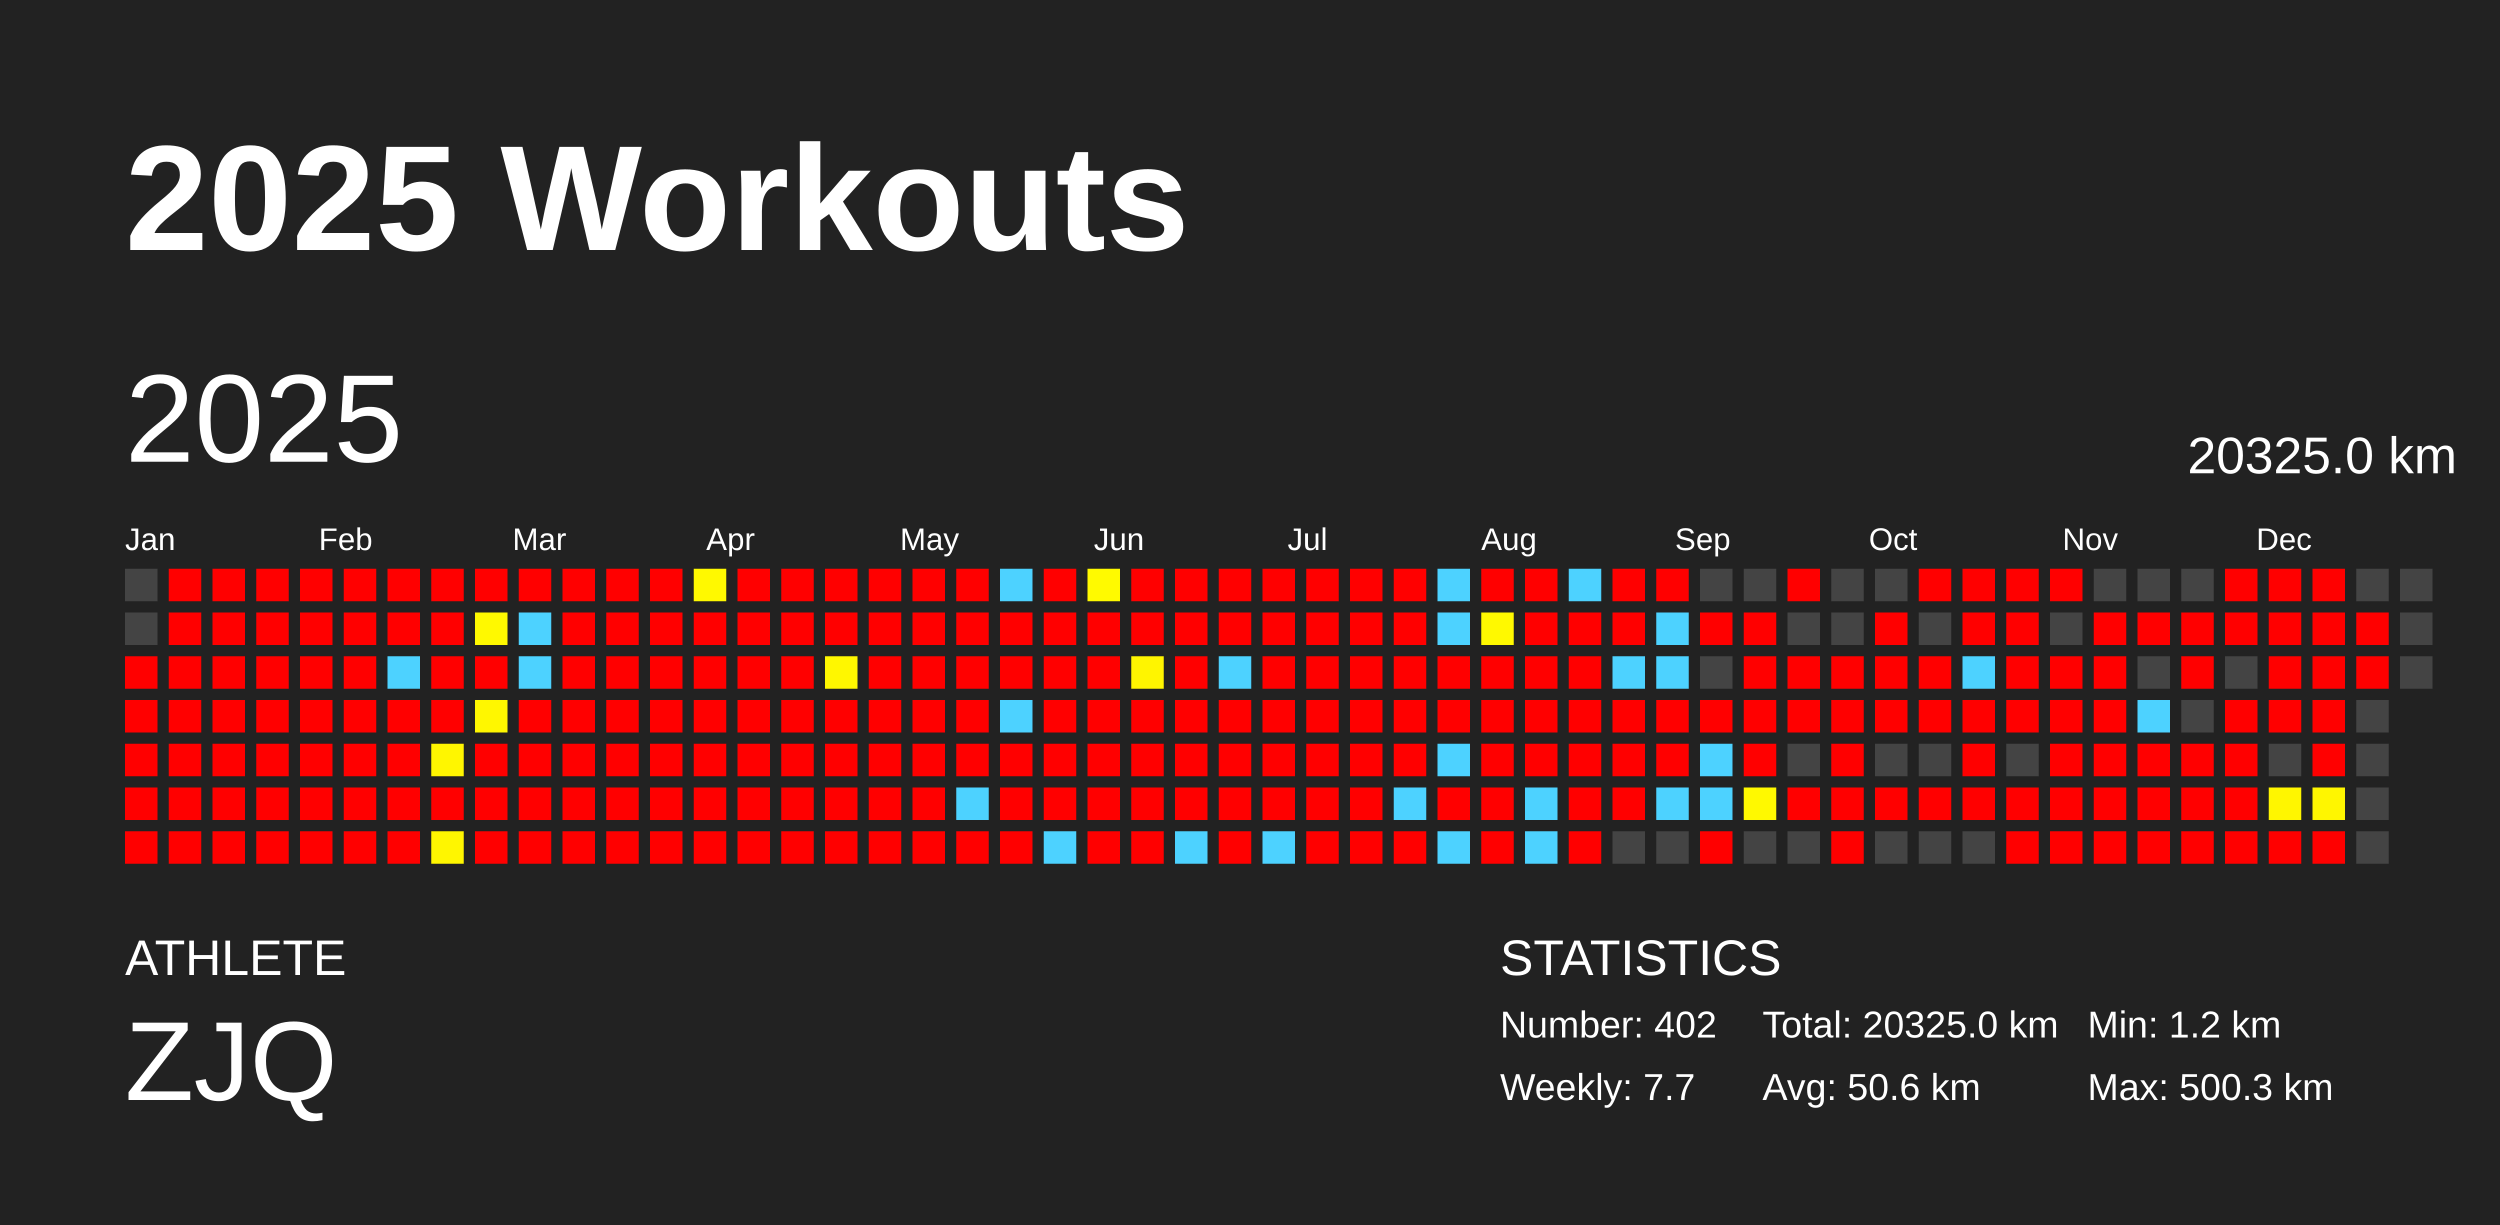
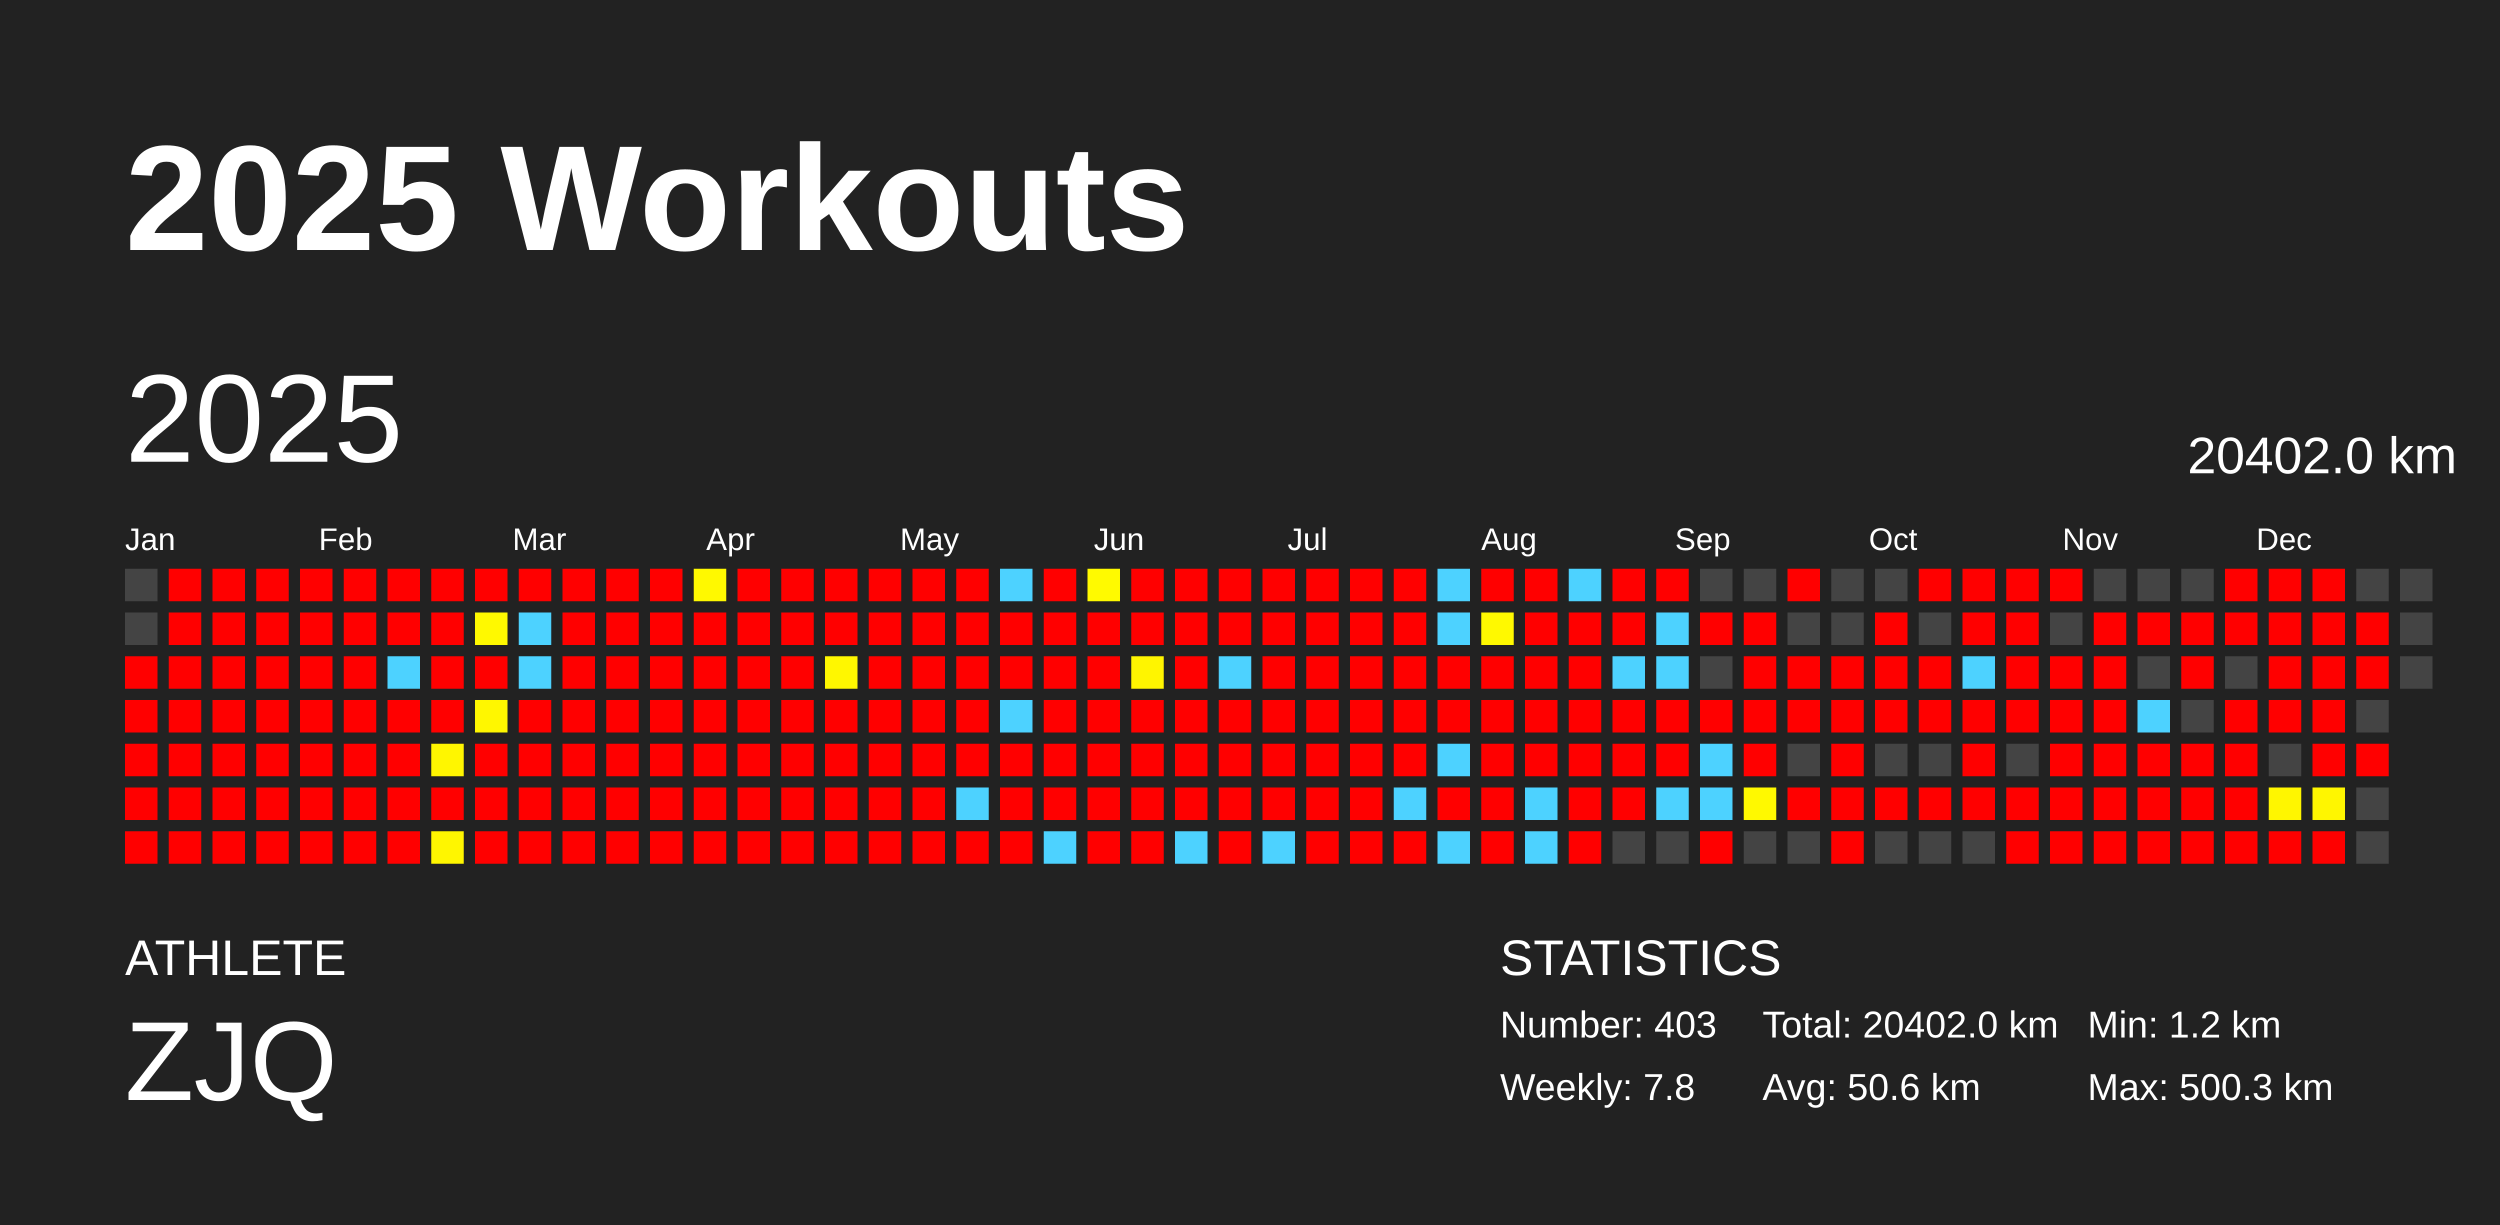
<svg xmlns="http://www.w3.org/2000/svg" baseProfile="full" height="98mm" version="1.1" viewBox="0,0,200,98" width="200mm">
  <defs />
  <rect fill="#222222" height="98" width="200" x="0" y="0" />
  <text fill="#FFFFFF" style="font-size:12px; font-family:Arial; font-weight:bold;" x="10" y="20">2025 Workouts</text>
  <text fill="#FFFFFF" style="font-size:4px; font-family:Arial" x="10" y="78">ATHLETE</text>
  <text fill="#FFFFFF" style="font-size:9px; font-family:Arial" x="10" y="88">ZJQ</text>
  <text fill="#FFFFFF" style="font-size:4px; font-family:Arial" x="120" y="78">STATISTICS</text>
-   <text fill="#FFFFFF" style="font-size:3px; font-family:Arial" x="120" y="83">Number: 402</text>
-   <text fill="#FFFFFF" style="font-size:3px; font-family:Arial" x="120" y="88">Weekly: 7.7</text>
-   <text fill="#FFFFFF" style="font-size:3px; font-family:Arial" x="141" y="83">Total: 20325.0 km</text>
+   <text fill="#FFFFFF" style="font-size:3px; font-family:Arial" x="120" y="83">Number: 403</text>
+   <text fill="#FFFFFF" style="font-size:3px; font-family:Arial" x="120" y="88">Weekly: 7.8</text>
+   <text fill="#FFFFFF" style="font-size:3px; font-family:Arial" x="141" y="83">Total: 20402.0 km</text>
  <text fill="#FFFFFF" style="font-size:3px; font-family:Arial" x="141" y="88">Avg: 50.6 km</text>
  <text fill="#FFFFFF" style="font-size:3px; font-family:Arial" x="167" y="83">Min: 1.2 km</text>
  <text fill="#FFFFFF" style="font-size:3px; font-family:Arial" x="167" y="88">Max: 500.3 km</text>
  <text dominant-baseline="hanging" fill="#FFFFFF" style="font-size:10.0px; font-family:Arial;" x="10" y="30">2025</text>
-   <text dominant-baseline="hanging" fill="#FFFFFF" style="font-size:4.125px; font-family:Arial;" x="175" y="35">20325.0 km</text>
+   <text dominant-baseline="hanging" fill="#FFFFFF" style="font-size:4.125px; font-family:Arial;" x="175" y="35">20402.0 km</text>
  <text fill="#FFFFFF" style="font-size:2.5px; font-family:Arial" x="10.0" y="44">Jan</text>
  <text fill="#FFFFFF" style="font-size:2.5px; font-family:Arial" x="25.5" y="44">Feb</text>
  <text fill="#FFFFFF" style="font-size:2.5px; font-family:Arial" x="41.0" y="44">Mar</text>
  <text fill="#FFFFFF" style="font-size:2.5px; font-family:Arial" x="56.5" y="44">Apr</text>
  <text fill="#FFFFFF" style="font-size:2.5px; font-family:Arial" x="72.0" y="44">May</text>
  <text fill="#FFFFFF" style="font-size:2.5px; font-family:Arial" x="87.5" y="44">Jun</text>
  <text fill="#FFFFFF" style="font-size:2.5px; font-family:Arial" x="103.0" y="44">Jul</text>
  <text fill="#FFFFFF" style="font-size:2.5px; font-family:Arial" x="118.5" y="44">Aug</text>
  <text fill="#FFFFFF" style="font-size:2.5px; font-family:Arial" x="134.0" y="44">Sep</text>
  <text fill="#FFFFFF" style="font-size:2.5px; font-family:Arial" x="149.5" y="44">Oct</text>
  <text fill="#FFFFFF" style="font-size:2.5px; font-family:Arial" x="165.0" y="44">Nov</text>
  <text fill="#FFFFFF" style="font-size:2.5px; font-family:Arial" x="180.5" y="44">Dec</text>
  <rect fill="#444444" height="2.6" width="2.6" x="10.0" y="45.5" />
  <rect fill="#444444" height="2.6" width="2.6" x="10.0" y="49.0" />
  <rect fill="red" height="2.6" width="2.6" x="10.0" y="52.5" />
  <rect fill="red" height="2.6" width="2.6" x="10.0" y="56.0" />
  <rect fill="red" height="2.6" width="2.6" x="10.0" y="59.5" />
  <rect fill="red" height="2.6" width="2.6" x="10.0" y="63.0" />
  <rect fill="red" height="2.6" width="2.6" x="10.0" y="66.5" />
  <rect fill="red" height="2.6" width="2.6" x="13.5" y="45.5" />
  <rect fill="red" height="2.6" width="2.6" x="13.5" y="49.0" />
  <rect fill="red" height="2.6" width="2.6" x="13.5" y="52.5" />
  <rect fill="red" height="2.6" width="2.6" x="13.5" y="56.0" />
  <rect fill="red" height="2.6" width="2.6" x="13.5" y="59.5" />
  <rect fill="red" height="2.6" width="2.6" x="13.5" y="63.0" />
  <rect fill="red" height="2.6" width="2.6" x="13.5" y="66.5" />
  <rect fill="red" height="2.6" width="2.6" x="17.0" y="45.5" />
  <rect fill="red" height="2.6" width="2.6" x="17.0" y="49.0" />
  <rect fill="red" height="2.6" width="2.6" x="17.0" y="52.5" />
  <rect fill="red" height="2.6" width="2.6" x="17.0" y="56.0" />
  <rect fill="red" height="2.6" width="2.6" x="17.0" y="59.5" />
  <rect fill="red" height="2.6" width="2.6" x="17.0" y="63.0" />
  <rect fill="red" height="2.6" width="2.6" x="17.0" y="66.5" />
  <rect fill="red" height="2.6" width="2.6" x="20.5" y="45.5" />
  <rect fill="red" height="2.6" width="2.6" x="20.5" y="49.0" />
  <rect fill="red" height="2.6" width="2.6" x="20.5" y="52.5" />
  <rect fill="red" height="2.6" width="2.6" x="20.5" y="56.0" />
  <rect fill="red" height="2.6" width="2.6" x="20.5" y="59.5" />
  <rect fill="red" height="2.6" width="2.6" x="20.5" y="63.0" />
  <rect fill="red" height="2.6" width="2.6" x="20.5" y="66.5" />
  <rect fill="red" height="2.6" width="2.6" x="24.0" y="45.5" />
  <rect fill="red" height="2.6" width="2.6" x="24.0" y="49.0" />
  <rect fill="red" height="2.6" width="2.6" x="24.0" y="52.5" />
  <rect fill="red" height="2.6" width="2.6" x="24.0" y="56.0" />
  <rect fill="red" height="2.6" width="2.6" x="24.0" y="59.5" />
  <rect fill="red" height="2.6" width="2.6" x="24.0" y="63.0" />
  <rect fill="red" height="2.6" width="2.6" x="24.0" y="66.5" />
  <rect fill="red" height="2.6" width="2.6" x="27.5" y="45.5" />
  <rect fill="red" height="2.6" width="2.6" x="27.5" y="49.0" />
  <rect fill="red" height="2.6" width="2.6" x="27.5" y="52.5" />
  <rect fill="red" height="2.6" width="2.6" x="27.5" y="56.0" />
  <rect fill="red" height="2.6" width="2.6" x="27.5" y="59.5" />
  <rect fill="red" height="2.6" width="2.6" x="27.5" y="63.0" />
  <rect fill="red" height="2.6" width="2.6" x="27.5" y="66.5" />
  <rect fill="red" height="2.6" width="2.6" x="31.0" y="45.5" />
  <rect fill="red" height="2.6" width="2.6" x="31.0" y="49.0" />
  <rect fill="#4dd2ff" height="2.6" width="2.6" x="31.0" y="52.5" />
  <rect fill="red" height="2.6" width="2.6" x="31.0" y="56.0" />
  <rect fill="red" height="2.6" width="2.6" x="31.0" y="59.5" />
  <rect fill="red" height="2.6" width="2.6" x="31.0" y="63.0" />
  <rect fill="red" height="2.6" width="2.6" x="31.0" y="66.5" />
  <rect fill="red" height="2.6" width="2.6" x="34.5" y="45.5" />
  <rect fill="red" height="2.6" width="2.6" x="34.5" y="49.0" />
  <rect fill="red" height="2.6" width="2.6" x="34.5" y="52.5" />
  <rect fill="red" height="2.6" width="2.6" x="34.5" y="56.0" />
  <rect fill="#fff600" height="2.6" width="2.6" x="34.5" y="59.5" />
  <rect fill="red" height="2.6" width="2.6" x="34.5" y="63.0" />
  <rect fill="#fff600" height="2.6" width="2.6" x="34.5" y="66.5" />
  <rect fill="red" height="2.6" width="2.6" x="38.0" y="45.5" />
  <rect fill="#fff900" height="2.6" width="2.6" x="38.0" y="49.0" />
  <rect fill="red" height="2.6" width="2.6" x="38.0" y="52.5" />
  <rect fill="#fff700" height="2.6" width="2.6" x="38.0" y="56.0" />
  <rect fill="red" height="2.6" width="2.6" x="38.0" y="59.5" />
  <rect fill="red" height="2.6" width="2.6" x="38.0" y="63.0" />
  <rect fill="red" height="2.6" width="2.6" x="38.0" y="66.5" />
  <rect fill="red" height="2.6" width="2.6" x="41.5" y="45.5" />
  <rect fill="#4dd2ff" height="2.6" width="2.6" x="41.5" y="49.0" />
  <rect fill="#4dd2ff" height="2.6" width="2.6" x="41.5" y="52.5" />
  <rect fill="red" height="2.6" width="2.6" x="41.5" y="56.0" />
  <rect fill="red" height="2.6" width="2.6" x="41.5" y="59.5" />
  <rect fill="red" height="2.6" width="2.6" x="41.5" y="63.0" />
  <rect fill="red" height="2.6" width="2.6" x="41.5" y="66.5" />
  <rect fill="red" height="2.6" width="2.6" x="45.0" y="45.5" />
  <rect fill="red" height="2.6" width="2.6" x="45.0" y="49.0" />
  <rect fill="red" height="2.6" width="2.6" x="45.0" y="52.5" />
  <rect fill="red" height="2.6" width="2.6" x="45.0" y="56.0" />
  <rect fill="red" height="2.6" width="2.6" x="45.0" y="59.5" />
  <rect fill="red" height="2.6" width="2.6" x="45.0" y="63.0" />
  <rect fill="red" height="2.6" width="2.6" x="45.0" y="66.5" />
  <rect fill="red" height="2.6" width="2.6" x="48.5" y="45.5" />
  <rect fill="red" height="2.6" width="2.6" x="48.5" y="49.0" />
  <rect fill="red" height="2.6" width="2.6" x="48.5" y="52.5" />
  <rect fill="red" height="2.6" width="2.6" x="48.5" y="56.0" />
  <rect fill="red" height="2.6" width="2.6" x="48.5" y="59.5" />
  <rect fill="red" height="2.6" width="2.6" x="48.5" y="63.0" />
  <rect fill="red" height="2.6" width="2.6" x="48.5" y="66.5" />
  <rect fill="red" height="2.6" width="2.6" x="52.0" y="45.5" />
  <rect fill="red" height="2.6" width="2.6" x="52.0" y="49.0" />
  <rect fill="red" height="2.6" width="2.6" x="52.0" y="52.5" />
  <rect fill="red" height="2.6" width="2.6" x="52.0" y="56.0" />
  <rect fill="red" height="2.6" width="2.6" x="52.0" y="59.5" />
  <rect fill="red" height="2.6" width="2.6" x="52.0" y="63.0" />
  <rect fill="red" height="2.6" width="2.6" x="52.0" y="66.5" />
  <rect fill="#fff900" height="2.6" width="2.6" x="55.5" y="45.5" />
  <rect fill="red" height="2.6" width="2.6" x="55.5" y="49.0" />
  <rect fill="red" height="2.6" width="2.6" x="55.5" y="52.5" />
  <rect fill="red" height="2.6" width="2.6" x="55.5" y="56.0" />
  <rect fill="red" height="2.6" width="2.6" x="55.5" y="59.5" />
  <rect fill="red" height="2.6" width="2.6" x="55.5" y="63.0" />
  <rect fill="red" height="2.6" width="2.6" x="55.5" y="66.5" />
  <rect fill="red" height="2.6" width="2.6" x="59.0" y="45.5" />
  <rect fill="red" height="2.6" width="2.6" x="59.0" y="49.0" />
  <rect fill="red" height="2.6" width="2.6" x="59.0" y="52.5" />
  <rect fill="red" height="2.6" width="2.6" x="59.0" y="56.0" />
  <rect fill="red" height="2.6" width="2.6" x="59.0" y="59.5" />
  <rect fill="red" height="2.6" width="2.6" x="59.0" y="63.0" />
  <rect fill="red" height="2.6" width="2.6" x="59.0" y="66.5" />
  <rect fill="red" height="2.6" width="2.6" x="62.5" y="45.5" />
  <rect fill="red" height="2.6" width="2.6" x="62.5" y="49.0" />
  <rect fill="red" height="2.6" width="2.6" x="62.5" y="52.5" />
  <rect fill="red" height="2.6" width="2.6" x="62.5" y="56.0" />
  <rect fill="red" height="2.6" width="2.6" x="62.5" y="59.5" />
  <rect fill="red" height="2.6" width="2.6" x="62.5" y="63.0" />
  <rect fill="red" height="2.6" width="2.6" x="62.5" y="66.5" />
  <rect fill="red" height="2.6" width="2.6" x="66.0" y="45.5" />
  <rect fill="red" height="2.6" width="2.6" x="66.0" y="49.0" />
  <rect fill="#fff700" height="2.6" width="2.6" x="66.0" y="52.5" />
  <rect fill="red" height="2.6" width="2.6" x="66.0" y="56.0" />
  <rect fill="red" height="2.6" width="2.6" x="66.0" y="59.5" />
  <rect fill="red" height="2.6" width="2.6" x="66.0" y="63.0" />
  <rect fill="red" height="2.6" width="2.6" x="66.0" y="66.5" />
  <rect fill="red" height="2.6" width="2.6" x="69.5" y="45.5" />
  <rect fill="red" height="2.6" width="2.6" x="69.5" y="49.0" />
  <rect fill="red" height="2.6" width="2.6" x="69.5" y="52.5" />
  <rect fill="red" height="2.6" width="2.6" x="69.5" y="56.0" />
  <rect fill="red" height="2.6" width="2.6" x="69.5" y="59.5" />
  <rect fill="red" height="2.6" width="2.6" x="69.5" y="63.0" />
  <rect fill="red" height="2.6" width="2.6" x="69.5" y="66.5" />
  <rect fill="red" height="2.6" width="2.6" x="73.0" y="45.5" />
  <rect fill="red" height="2.6" width="2.6" x="73.0" y="49.0" />
  <rect fill="red" height="2.6" width="2.6" x="73.0" y="52.5" />
  <rect fill="red" height="2.6" width="2.6" x="73.0" y="56.0" />
  <rect fill="red" height="2.6" width="2.6" x="73.0" y="59.5" />
  <rect fill="red" height="2.6" width="2.6" x="73.0" y="63.0" />
  <rect fill="red" height="2.6" width="2.6" x="73.0" y="66.5" />
  <rect fill="red" height="2.6" width="2.6" x="76.5" y="45.5" />
  <rect fill="red" height="2.6" width="2.6" x="76.5" y="49.0" />
  <rect fill="red" height="2.6" width="2.6" x="76.5" y="52.5" />
  <rect fill="red" height="2.6" width="2.6" x="76.5" y="56.0" />
  <rect fill="red" height="2.6" width="2.6" x="76.5" y="59.5" />
  <rect fill="#4dd2ff" height="2.6" width="2.6" x="76.5" y="63.0" />
  <rect fill="red" height="2.6" width="2.6" x="76.5" y="66.5" />
  <rect fill="#4dd2ff" height="2.6" width="2.6" x="80.0" y="45.5" />
  <rect fill="red" height="2.6" width="2.6" x="80.0" y="49.0" />
  <rect fill="red" height="2.6" width="2.6" x="80.0" y="52.5" />
  <rect fill="#4dd2ff" height="2.6" width="2.6" x="80.0" y="56.0" />
  <rect fill="red" height="2.6" width="2.6" x="80.0" y="59.5" />
  <rect fill="red" height="2.6" width="2.6" x="80.0" y="63.0" />
  <rect fill="red" height="2.6" width="2.6" x="80.0" y="66.5" />
  <rect fill="red" height="2.6" width="2.6" x="83.5" y="45.5" />
  <rect fill="red" height="2.6" width="2.6" x="83.5" y="49.0" />
  <rect fill="red" height="2.6" width="2.6" x="83.5" y="52.5" />
  <rect fill="red" height="2.6" width="2.6" x="83.5" y="56.0" />
  <rect fill="red" height="2.6" width="2.6" x="83.5" y="59.5" />
  <rect fill="red" height="2.6" width="2.6" x="83.5" y="63.0" />
  <rect fill="#4dd2ff" height="2.6" width="2.6" x="83.5" y="66.5" />
  <rect fill="#fffa00" height="2.6" width="2.6" x="87.0" y="45.5" />
  <rect fill="red" height="2.6" width="2.6" x="87.0" y="49.0" />
  <rect fill="red" height="2.6" width="2.6" x="87.0" y="52.5" />
  <rect fill="red" height="2.6" width="2.6" x="87.0" y="56.0" />
  <rect fill="red" height="2.6" width="2.6" x="87.0" y="59.5" />
  <rect fill="red" height="2.6" width="2.6" x="87.0" y="63.0" />
  <rect fill="red" height="2.6" width="2.6" x="87.0" y="66.5" />
  <rect fill="red" height="2.6" width="2.6" x="90.5" y="45.5" />
  <rect fill="red" height="2.6" width="2.6" x="90.5" y="49.0" />
  <rect fill="#fff500" height="2.6" width="2.6" x="90.5" y="52.5" />
  <rect fill="red" height="2.6" width="2.6" x="90.5" y="56.0" />
  <rect fill="red" height="2.6" width="2.6" x="90.5" y="59.5" />
  <rect fill="red" height="2.6" width="2.6" x="90.5" y="63.0" />
  <rect fill="red" height="2.6" width="2.6" x="90.5" y="66.5" />
  <rect fill="red" height="2.6" width="2.6" x="94.0" y="45.5" />
  <rect fill="red" height="2.6" width="2.6" x="94.0" y="49.0" />
  <rect fill="red" height="2.6" width="2.6" x="94.0" y="52.5" />
  <rect fill="red" height="2.6" width="2.6" x="94.0" y="56.0" />
  <rect fill="red" height="2.6" width="2.6" x="94.0" y="59.5" />
  <rect fill="red" height="2.6" width="2.6" x="94.0" y="63.0" />
  <rect fill="#4dd2ff" height="2.6" width="2.6" x="94.0" y="66.5" />
  <rect fill="red" height="2.6" width="2.6" x="97.5" y="45.5" />
  <rect fill="red" height="2.6" width="2.6" x="97.5" y="49.0" />
  <rect fill="#4dd2ff" height="2.6" width="2.6" x="97.5" y="52.5" />
  <rect fill="red" height="2.6" width="2.6" x="97.5" y="56.0" />
  <rect fill="red" height="2.6" width="2.6" x="97.5" y="59.5" />
  <rect fill="red" height="2.6" width="2.6" x="97.5" y="63.0" />
  <rect fill="red" height="2.6" width="2.6" x="97.5" y="66.5" />
  <rect fill="red" height="2.6" width="2.6" x="101.0" y="45.5" />
  <rect fill="red" height="2.6" width="2.6" x="101.0" y="49.0" />
  <rect fill="red" height="2.6" width="2.6" x="101.0" y="52.5" />
  <rect fill="red" height="2.6" width="2.6" x="101.0" y="56.0" />
  <rect fill="red" height="2.6" width="2.6" x="101.0" y="59.5" />
  <rect fill="red" height="2.6" width="2.6" x="101.0" y="63.0" />
  <rect fill="#4dd2ff" height="2.6" width="2.6" x="101.0" y="66.5" />
  <rect fill="red" height="2.6" width="2.6" x="104.5" y="45.5" />
  <rect fill="red" height="2.6" width="2.6" x="104.5" y="49.0" />
  <rect fill="red" height="2.6" width="2.6" x="104.5" y="52.5" />
  <rect fill="red" height="2.6" width="2.6" x="104.5" y="56.0" />
  <rect fill="red" height="2.6" width="2.6" x="104.5" y="59.5" />
  <rect fill="red" height="2.6" width="2.6" x="104.5" y="63.0" />
  <rect fill="red" height="2.6" width="2.6" x="104.5" y="66.5" />
  <rect fill="red" height="2.6" width="2.6" x="108.0" y="45.5" />
  <rect fill="red" height="2.6" width="2.6" x="108.0" y="49.0" />
  <rect fill="red" height="2.6" width="2.6" x="108.0" y="52.5" />
  <rect fill="red" height="2.6" width="2.6" x="108.0" y="56.0" />
  <rect fill="red" height="2.6" width="2.6" x="108.0" y="59.5" />
  <rect fill="red" height="2.6" width="2.6" x="108.0" y="63.0" />
  <rect fill="red" height="2.6" width="2.6" x="108.0" y="66.5" />
  <rect fill="red" height="2.6" width="2.6" x="111.5" y="45.5" />
  <rect fill="red" height="2.6" width="2.6" x="111.5" y="49.0" />
  <rect fill="red" height="2.6" width="2.6" x="111.5" y="52.5" />
  <rect fill="red" height="2.6" width="2.6" x="111.5" y="56.0" />
  <rect fill="red" height="2.6" width="2.6" x="111.5" y="59.5" />
  <rect fill="#4dd2ff" height="2.6" width="2.6" x="111.5" y="63.0" />
  <rect fill="red" height="2.6" width="2.6" x="111.5" y="66.5" />
  <rect fill="#4dd2ff" height="2.6" width="2.6" x="115.0" y="45.5" />
  <rect fill="#4dd2ff" height="2.6" width="2.6" x="115.0" y="49.0" />
  <rect fill="red" height="2.6" width="2.6" x="115.0" y="52.5" />
  <rect fill="red" height="2.6" width="2.6" x="115.0" y="56.0" />
  <rect fill="#4dd2ff" height="2.6" width="2.6" x="115.0" y="59.5" />
  <rect fill="red" height="2.6" width="2.6" x="115.0" y="63.0" />
  <rect fill="#4dd2ff" height="2.6" width="2.6" x="115.0" y="66.5" />
  <rect fill="red" height="2.6" width="2.6" x="118.5" y="45.5" />
  <rect fill="#fff900" height="2.6" width="2.6" x="118.5" y="49.0" />
  <rect fill="red" height="2.6" width="2.6" x="118.5" y="52.5" />
  <rect fill="red" height="2.6" width="2.6" x="118.5" y="56.0" />
  <rect fill="red" height="2.6" width="2.6" x="118.5" y="59.5" />
  <rect fill="red" height="2.6" width="2.6" x="118.5" y="63.0" />
  <rect fill="red" height="2.6" width="2.6" x="118.5" y="66.5" />
  <rect fill="red" height="2.6" width="2.6" x="122.0" y="45.5" />
  <rect fill="red" height="2.6" width="2.6" x="122.0" y="49.0" />
  <rect fill="red" height="2.6" width="2.6" x="122.0" y="52.5" />
  <rect fill="red" height="2.6" width="2.6" x="122.0" y="56.0" />
  <rect fill="red" height="2.6" width="2.6" x="122.0" y="59.5" />
  <rect fill="#4dd2ff" height="2.6" width="2.6" x="122.0" y="63.0" />
  <rect fill="#4dd2ff" height="2.6" width="2.6" x="122.0" y="66.5" />
  <rect fill="#4dd2ff" height="2.6" width="2.6" x="125.5" y="45.5" />
  <rect fill="red" height="2.6" width="2.6" x="125.5" y="49.0" />
  <rect fill="red" height="2.6" width="2.6" x="125.5" y="52.5" />
  <rect fill="red" height="2.6" width="2.6" x="125.5" y="56.0" />
  <rect fill="red" height="2.6" width="2.6" x="125.5" y="59.5" />
  <rect fill="red" height="2.6" width="2.6" x="125.5" y="63.0" />
  <rect fill="red" height="2.6" width="2.6" x="125.5" y="66.5" />
  <rect fill="red" height="2.6" width="2.6" x="129.0" y="45.5" />
  <rect fill="red" height="2.6" width="2.6" x="129.0" y="49.0" />
  <rect fill="#4dd2ff" height="2.6" width="2.6" x="129.0" y="52.5" />
  <rect fill="red" height="2.6" width="2.6" x="129.0" y="56.0" />
  <rect fill="red" height="2.6" width="2.6" x="129.0" y="59.5" />
  <rect fill="red" height="2.6" width="2.6" x="129.0" y="63.0" />
  <rect fill="#444444" height="2.6" width="2.6" x="129.0" y="66.5" />
  <rect fill="red" height="2.6" width="2.6" x="132.5" y="45.5" />
  <rect fill="#4dd2ff" height="2.6" width="2.6" x="132.5" y="49.0" />
  <rect fill="#4dd2ff" height="2.6" width="2.6" x="132.5" y="52.5" />
  <rect fill="red" height="2.6" width="2.6" x="132.5" y="56.0" />
  <rect fill="red" height="2.6" width="2.6" x="132.5" y="59.5" />
  <rect fill="#4dd2ff" height="2.6" width="2.6" x="132.5" y="63.0" />
  <rect fill="#444444" height="2.6" width="2.6" x="132.5" y="66.5" />
  <rect fill="#444444" height="2.6" width="2.6" x="136.0" y="45.5" />
  <rect fill="red" height="2.6" width="2.6" x="136.0" y="49.0" />
  <rect fill="#444444" height="2.6" width="2.6" x="136.0" y="52.5" />
  <rect fill="red" height="2.6" width="2.6" x="136.0" y="56.0" />
  <rect fill="#4dd2ff" height="2.6" width="2.6" x="136.0" y="59.5" />
  <rect fill="#4dd2ff" height="2.6" width="2.6" x="136.0" y="63.0" />
  <rect fill="red" height="2.6" width="2.6" x="136.0" y="66.5" />
  <rect fill="#444444" height="2.6" width="2.6" x="139.5" y="45.5" />
  <rect fill="red" height="2.6" width="2.6" x="139.5" y="49.0" />
  <rect fill="red" height="2.6" width="2.6" x="139.5" y="52.5" />
  <rect fill="red" height="2.6" width="2.6" x="139.5" y="56.0" />
  <rect fill="red" height="2.6" width="2.6" x="139.5" y="59.5" />
  <rect fill="#fff900" height="2.6" width="2.6" x="139.5" y="63.0" />
  <rect fill="#444444" height="2.6" width="2.6" x="139.5" y="66.5" />
  <rect fill="red" height="2.6" width="2.6" x="143.0" y="45.5" />
  <rect fill="#444444" height="2.6" width="2.6" x="143.0" y="49.0" />
  <rect fill="red" height="2.6" width="2.6" x="143.0" y="52.5" />
  <rect fill="red" height="2.6" width="2.6" x="143.0" y="56.0" />
  <rect fill="#444444" height="2.6" width="2.6" x="143.0" y="59.5" />
  <rect fill="red" height="2.6" width="2.6" x="143.0" y="63.0" />
  <rect fill="#444444" height="2.6" width="2.6" x="143.0" y="66.5" />
  <rect fill="#444444" height="2.6" width="2.6" x="146.5" y="45.5" />
  <rect fill="#444444" height="2.6" width="2.6" x="146.5" y="49.0" />
  <rect fill="red" height="2.6" width="2.6" x="146.5" y="52.5" />
  <rect fill="red" height="2.6" width="2.6" x="146.5" y="56.0" />
  <rect fill="red" height="2.6" width="2.6" x="146.5" y="59.5" />
  <rect fill="red" height="2.6" width="2.6" x="146.5" y="63.0" />
  <rect fill="red" height="2.6" width="2.6" x="146.5" y="66.5" />
  <rect fill="#444444" height="2.6" width="2.6" x="150.0" y="45.5" />
  <rect fill="red" height="2.6" width="2.6" x="150.0" y="49.0" />
  <rect fill="red" height="2.6" width="2.6" x="150.0" y="52.5" />
  <rect fill="red" height="2.6" width="2.6" x="150.0" y="56.0" />
  <rect fill="#444444" height="2.6" width="2.6" x="150.0" y="59.5" />
  <rect fill="red" height="2.6" width="2.6" x="150.0" y="63.0" />
  <rect fill="#444444" height="2.6" width="2.6" x="150.0" y="66.5" />
  <rect fill="red" height="2.6" width="2.6" x="153.5" y="45.5" />
  <rect fill="#444444" height="2.6" width="2.6" x="153.5" y="49.0" />
  <rect fill="red" height="2.6" width="2.6" x="153.5" y="52.5" />
  <rect fill="red" height="2.6" width="2.6" x="153.5" y="56.0" />
  <rect fill="#444444" height="2.6" width="2.6" x="153.5" y="59.5" />
  <rect fill="red" height="2.6" width="2.6" x="153.5" y="63.0" />
  <rect fill="#444444" height="2.6" width="2.6" x="153.5" y="66.5" />
  <rect fill="red" height="2.6" width="2.6" x="157.0" y="45.5" />
  <rect fill="red" height="2.6" width="2.6" x="157.0" y="49.0" />
  <rect fill="#4dd2ff" height="2.6" width="2.6" x="157.0" y="52.5" />
  <rect fill="red" height="2.6" width="2.6" x="157.0" y="56.0" />
  <rect fill="red" height="2.6" width="2.6" x="157.0" y="59.5" />
  <rect fill="red" height="2.6" width="2.6" x="157.0" y="63.0" />
  <rect fill="#444444" height="2.6" width="2.6" x="157.0" y="66.5" />
  <rect fill="red" height="2.6" width="2.6" x="160.5" y="45.5" />
  <rect fill="red" height="2.6" width="2.6" x="160.5" y="49.0" />
  <rect fill="red" height="2.6" width="2.6" x="160.5" y="52.5" />
  <rect fill="red" height="2.6" width="2.6" x="160.5" y="56.0" />
  <rect fill="#444444" height="2.6" width="2.6" x="160.5" y="59.5" />
  <rect fill="red" height="2.6" width="2.6" x="160.5" y="63.0" />
  <rect fill="red" height="2.6" width="2.6" x="160.5" y="66.5" />
  <rect fill="red" height="2.6" width="2.6" x="164.0" y="45.5" />
  <rect fill="#444444" height="2.6" width="2.6" x="164.0" y="49.0" />
  <rect fill="red" height="2.6" width="2.6" x="164.0" y="52.5" />
  <rect fill="red" height="2.6" width="2.6" x="164.0" y="56.0" />
  <rect fill="red" height="2.6" width="2.6" x="164.0" y="59.5" />
  <rect fill="red" height="2.6" width="2.6" x="164.0" y="63.0" />
  <rect fill="red" height="2.6" width="2.6" x="164.0" y="66.5" />
  <rect fill="#444444" height="2.6" width="2.6" x="167.5" y="45.5" />
  <rect fill="red" height="2.6" width="2.6" x="167.5" y="49.0" />
  <rect fill="red" height="2.6" width="2.6" x="167.5" y="52.5" />
  <rect fill="red" height="2.6" width="2.6" x="167.5" y="56.0" />
  <rect fill="red" height="2.6" width="2.6" x="167.5" y="59.5" />
  <rect fill="red" height="2.6" width="2.6" x="167.5" y="63.0" />
  <rect fill="red" height="2.6" width="2.6" x="167.5" y="66.5" />
  <rect fill="#444444" height="2.6" width="2.6" x="171.0" y="45.5" />
  <rect fill="red" height="2.6" width="2.6" x="171.0" y="49.0" />
  <rect fill="#444444" height="2.6" width="2.6" x="171.0" y="52.5" />
  <rect fill="#4dd2ff" height="2.6" width="2.6" x="171.0" y="56.0" />
  <rect fill="red" height="2.6" width="2.6" x="171.0" y="59.5" />
  <rect fill="red" height="2.6" width="2.6" x="171.0" y="63.0" />
  <rect fill="red" height="2.6" width="2.6" x="171.0" y="66.5" />
  <rect fill="#444444" height="2.6" width="2.6" x="174.5" y="45.5" />
  <rect fill="red" height="2.6" width="2.6" x="174.5" y="49.0" />
  <rect fill="red" height="2.6" width="2.6" x="174.5" y="52.5" />
  <rect fill="#444444" height="2.6" width="2.6" x="174.5" y="56.0" />
  <rect fill="red" height="2.6" width="2.6" x="174.5" y="59.5" />
  <rect fill="red" height="2.6" width="2.6" x="174.5" y="63.0" />
  <rect fill="red" height="2.6" width="2.6" x="174.5" y="66.5" />
  <rect fill="red" height="2.6" width="2.6" x="178.0" y="45.5" />
  <rect fill="red" height="2.6" width="2.6" x="178.0" y="49.0" />
  <rect fill="#444444" height="2.6" width="2.6" x="178.0" y="52.5" />
  <rect fill="red" height="2.6" width="2.6" x="178.0" y="56.0" />
  <rect fill="red" height="2.6" width="2.6" x="178.0" y="59.5" />
  <rect fill="red" height="2.6" width="2.6" x="178.0" y="63.0" />
  <rect fill="red" height="2.6" width="2.6" x="178.0" y="66.5" />
  <rect fill="red" height="2.6" width="2.6" x="181.5" y="45.5" />
  <rect fill="red" height="2.6" width="2.6" x="181.5" y="49.0" />
  <rect fill="red" height="2.6" width="2.6" x="181.5" y="52.5" />
  <rect fill="red" height="2.6" width="2.6" x="181.5" y="56.0" />
  <rect fill="#444444" height="2.6" width="2.6" x="181.5" y="59.5" />
  <rect fill="#fff600" height="2.6" width="2.6" x="181.5" y="63.0" />
  <rect fill="red" height="2.6" width="2.6" x="181.5" y="66.5" />
  <rect fill="red" height="2.6" width="2.6" x="185.0" y="45.5" />
  <rect fill="red" height="2.6" width="2.6" x="185.0" y="49.0" />
  <rect fill="red" height="2.6" width="2.6" x="185.0" y="52.5" />
  <rect fill="red" height="2.6" width="2.6" x="185.0" y="56.0" />
  <rect fill="red" height="2.6" width="2.6" x="185.0" y="59.5" />
  <rect fill="#fff600" height="2.6" width="2.6" x="185.0" y="63.0" />
  <rect fill="red" height="2.6" width="2.6" x="185.0" y="66.5" />
  <rect fill="#444444" height="2.6" width="2.6" x="188.5" y="45.5" />
  <rect fill="red" height="2.6" width="2.6" x="188.5" y="49.0" />
  <rect fill="red" height="2.6" width="2.6" x="188.5" y="52.5" />
  <rect fill="#444444" height="2.6" width="2.6" x="188.5" y="56.0" />
-   <rect fill="#444444" height="2.6" width="2.6" x="188.5" y="59.5" />
+   <rect fill="red" height="2.6" width="2.6" x="188.5" y="59.5" />
  <rect fill="#444444" height="2.6" width="2.6" x="188.5" y="63.0" />
  <rect fill="#444444" height="2.6" width="2.6" x="188.5" y="66.5" />
  <rect fill="#444444" height="2.6" width="2.6" x="192.0" y="45.5" />
  <rect fill="#444444" height="2.6" width="2.6" x="192.0" y="49.0" />
  <rect fill="#444444" height="2.6" width="2.6" x="192.0" y="52.5" />
</svg>
